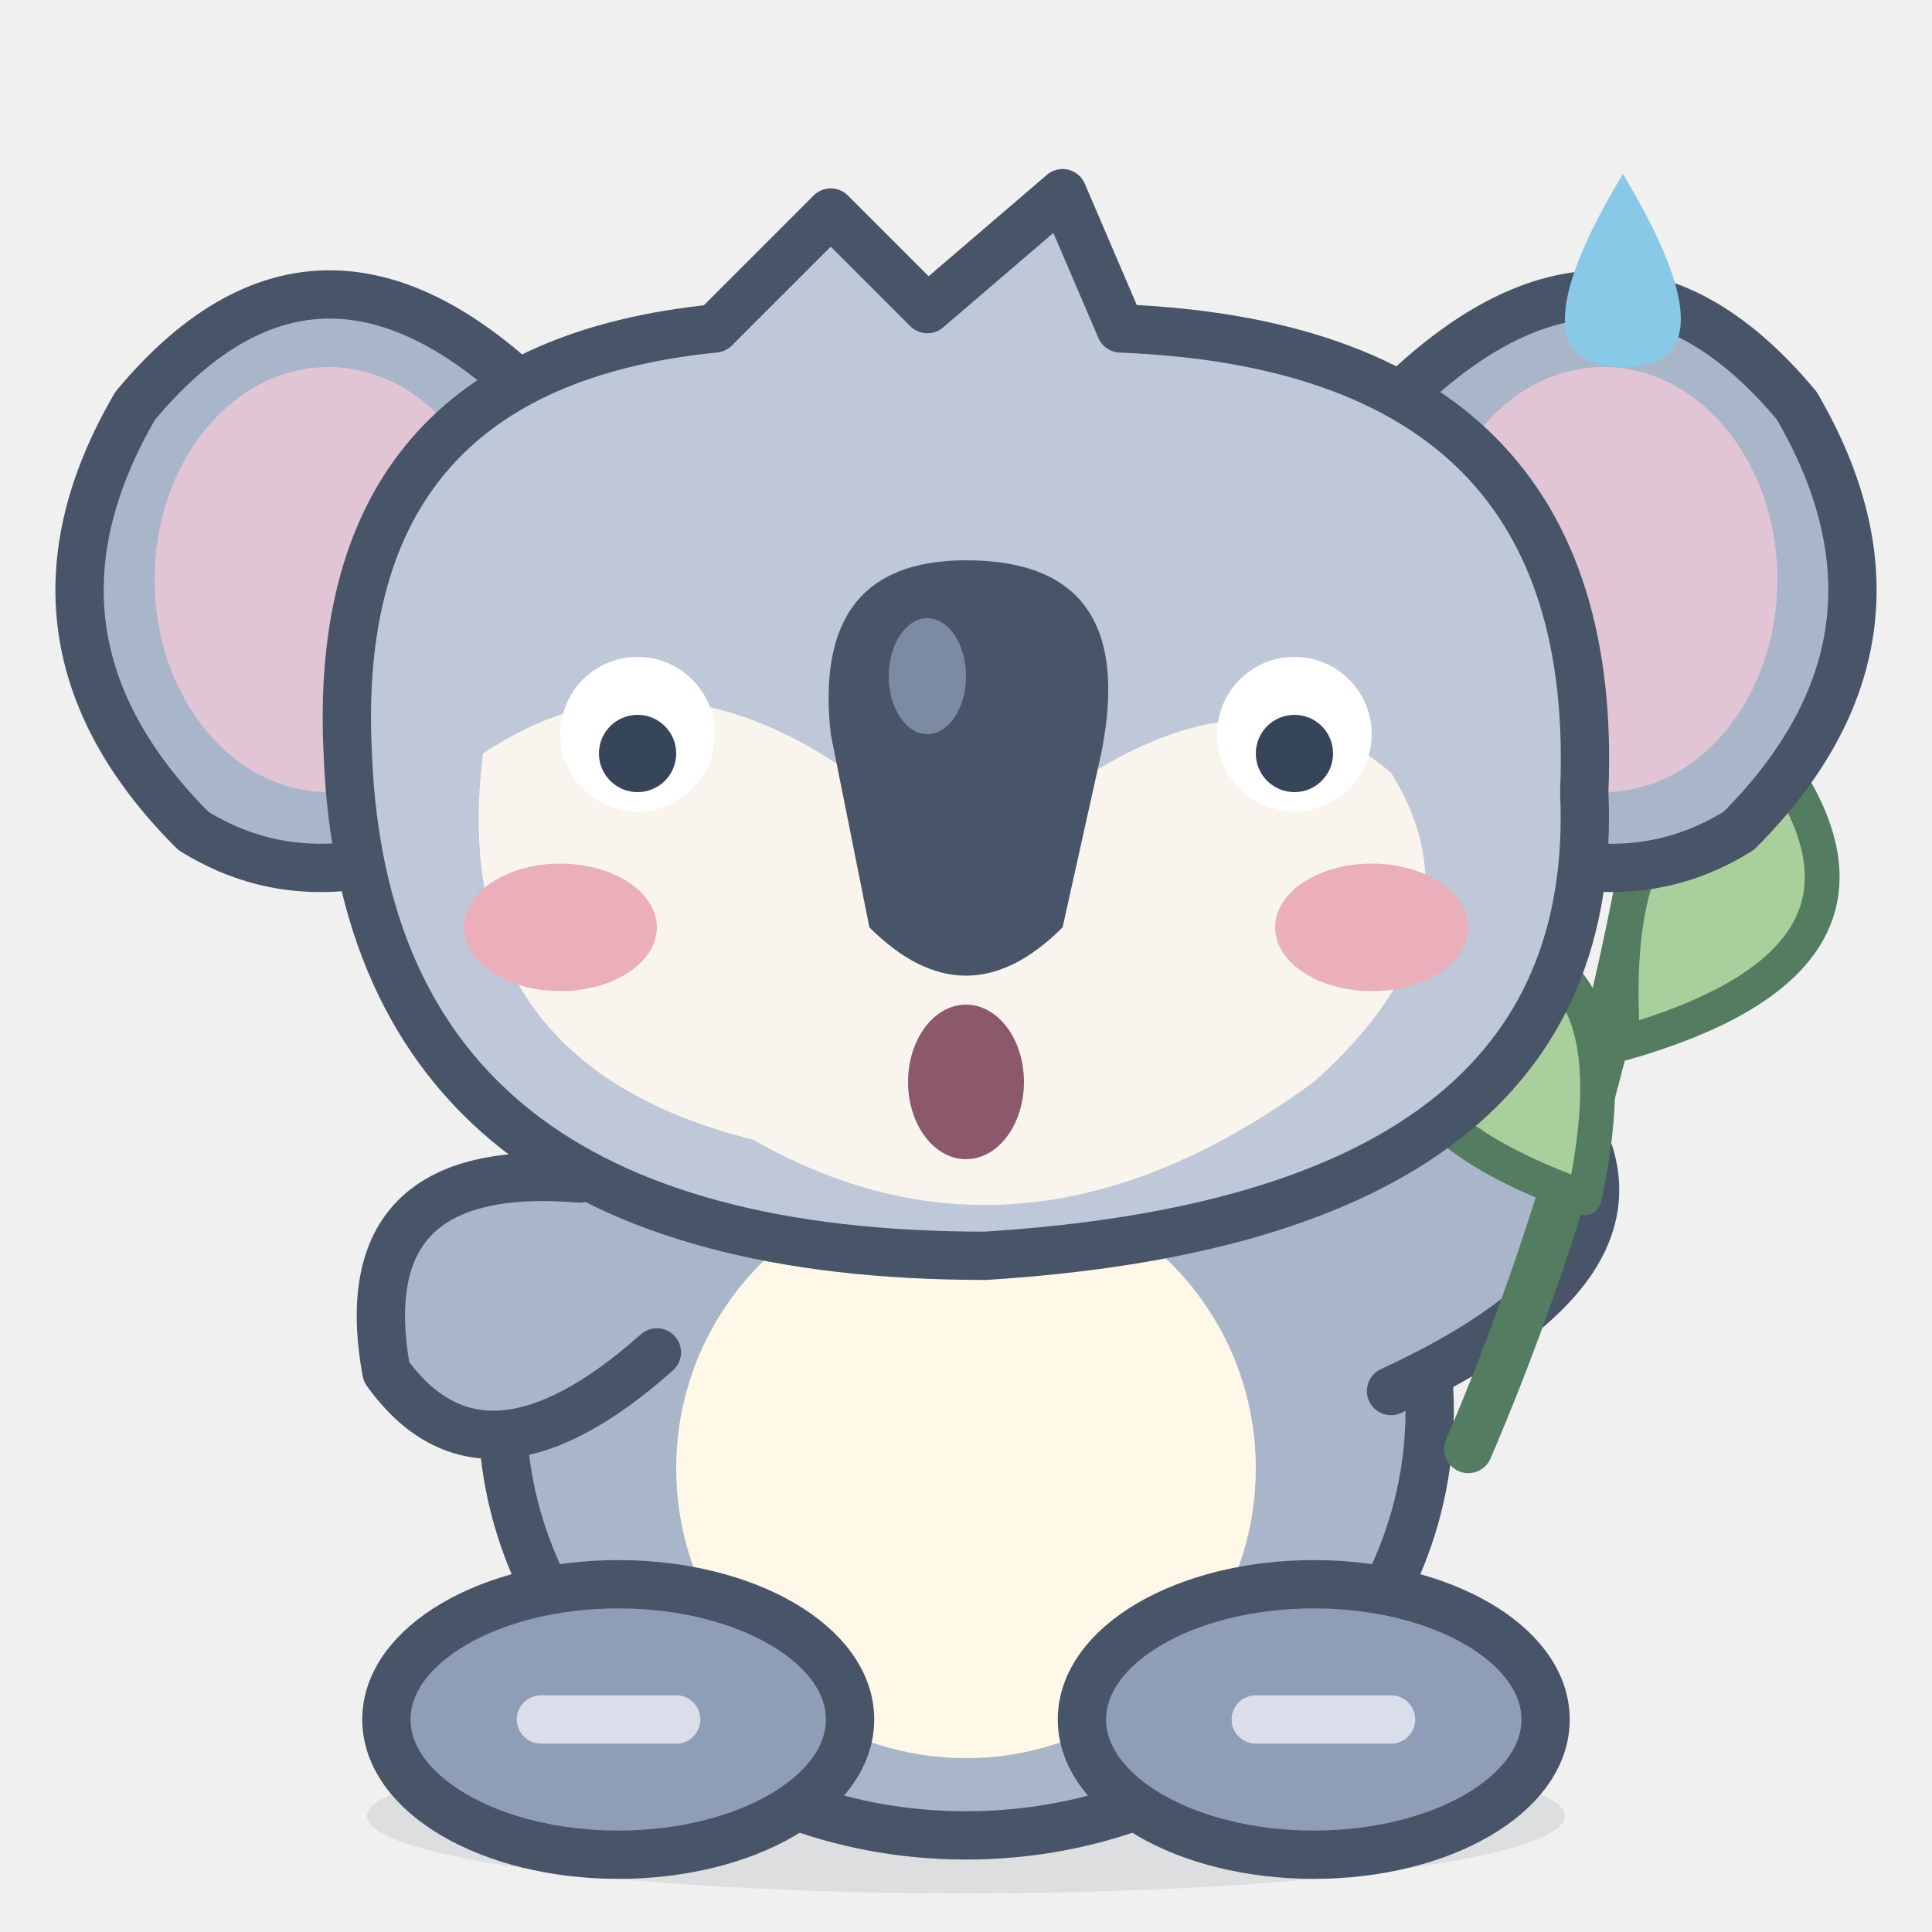
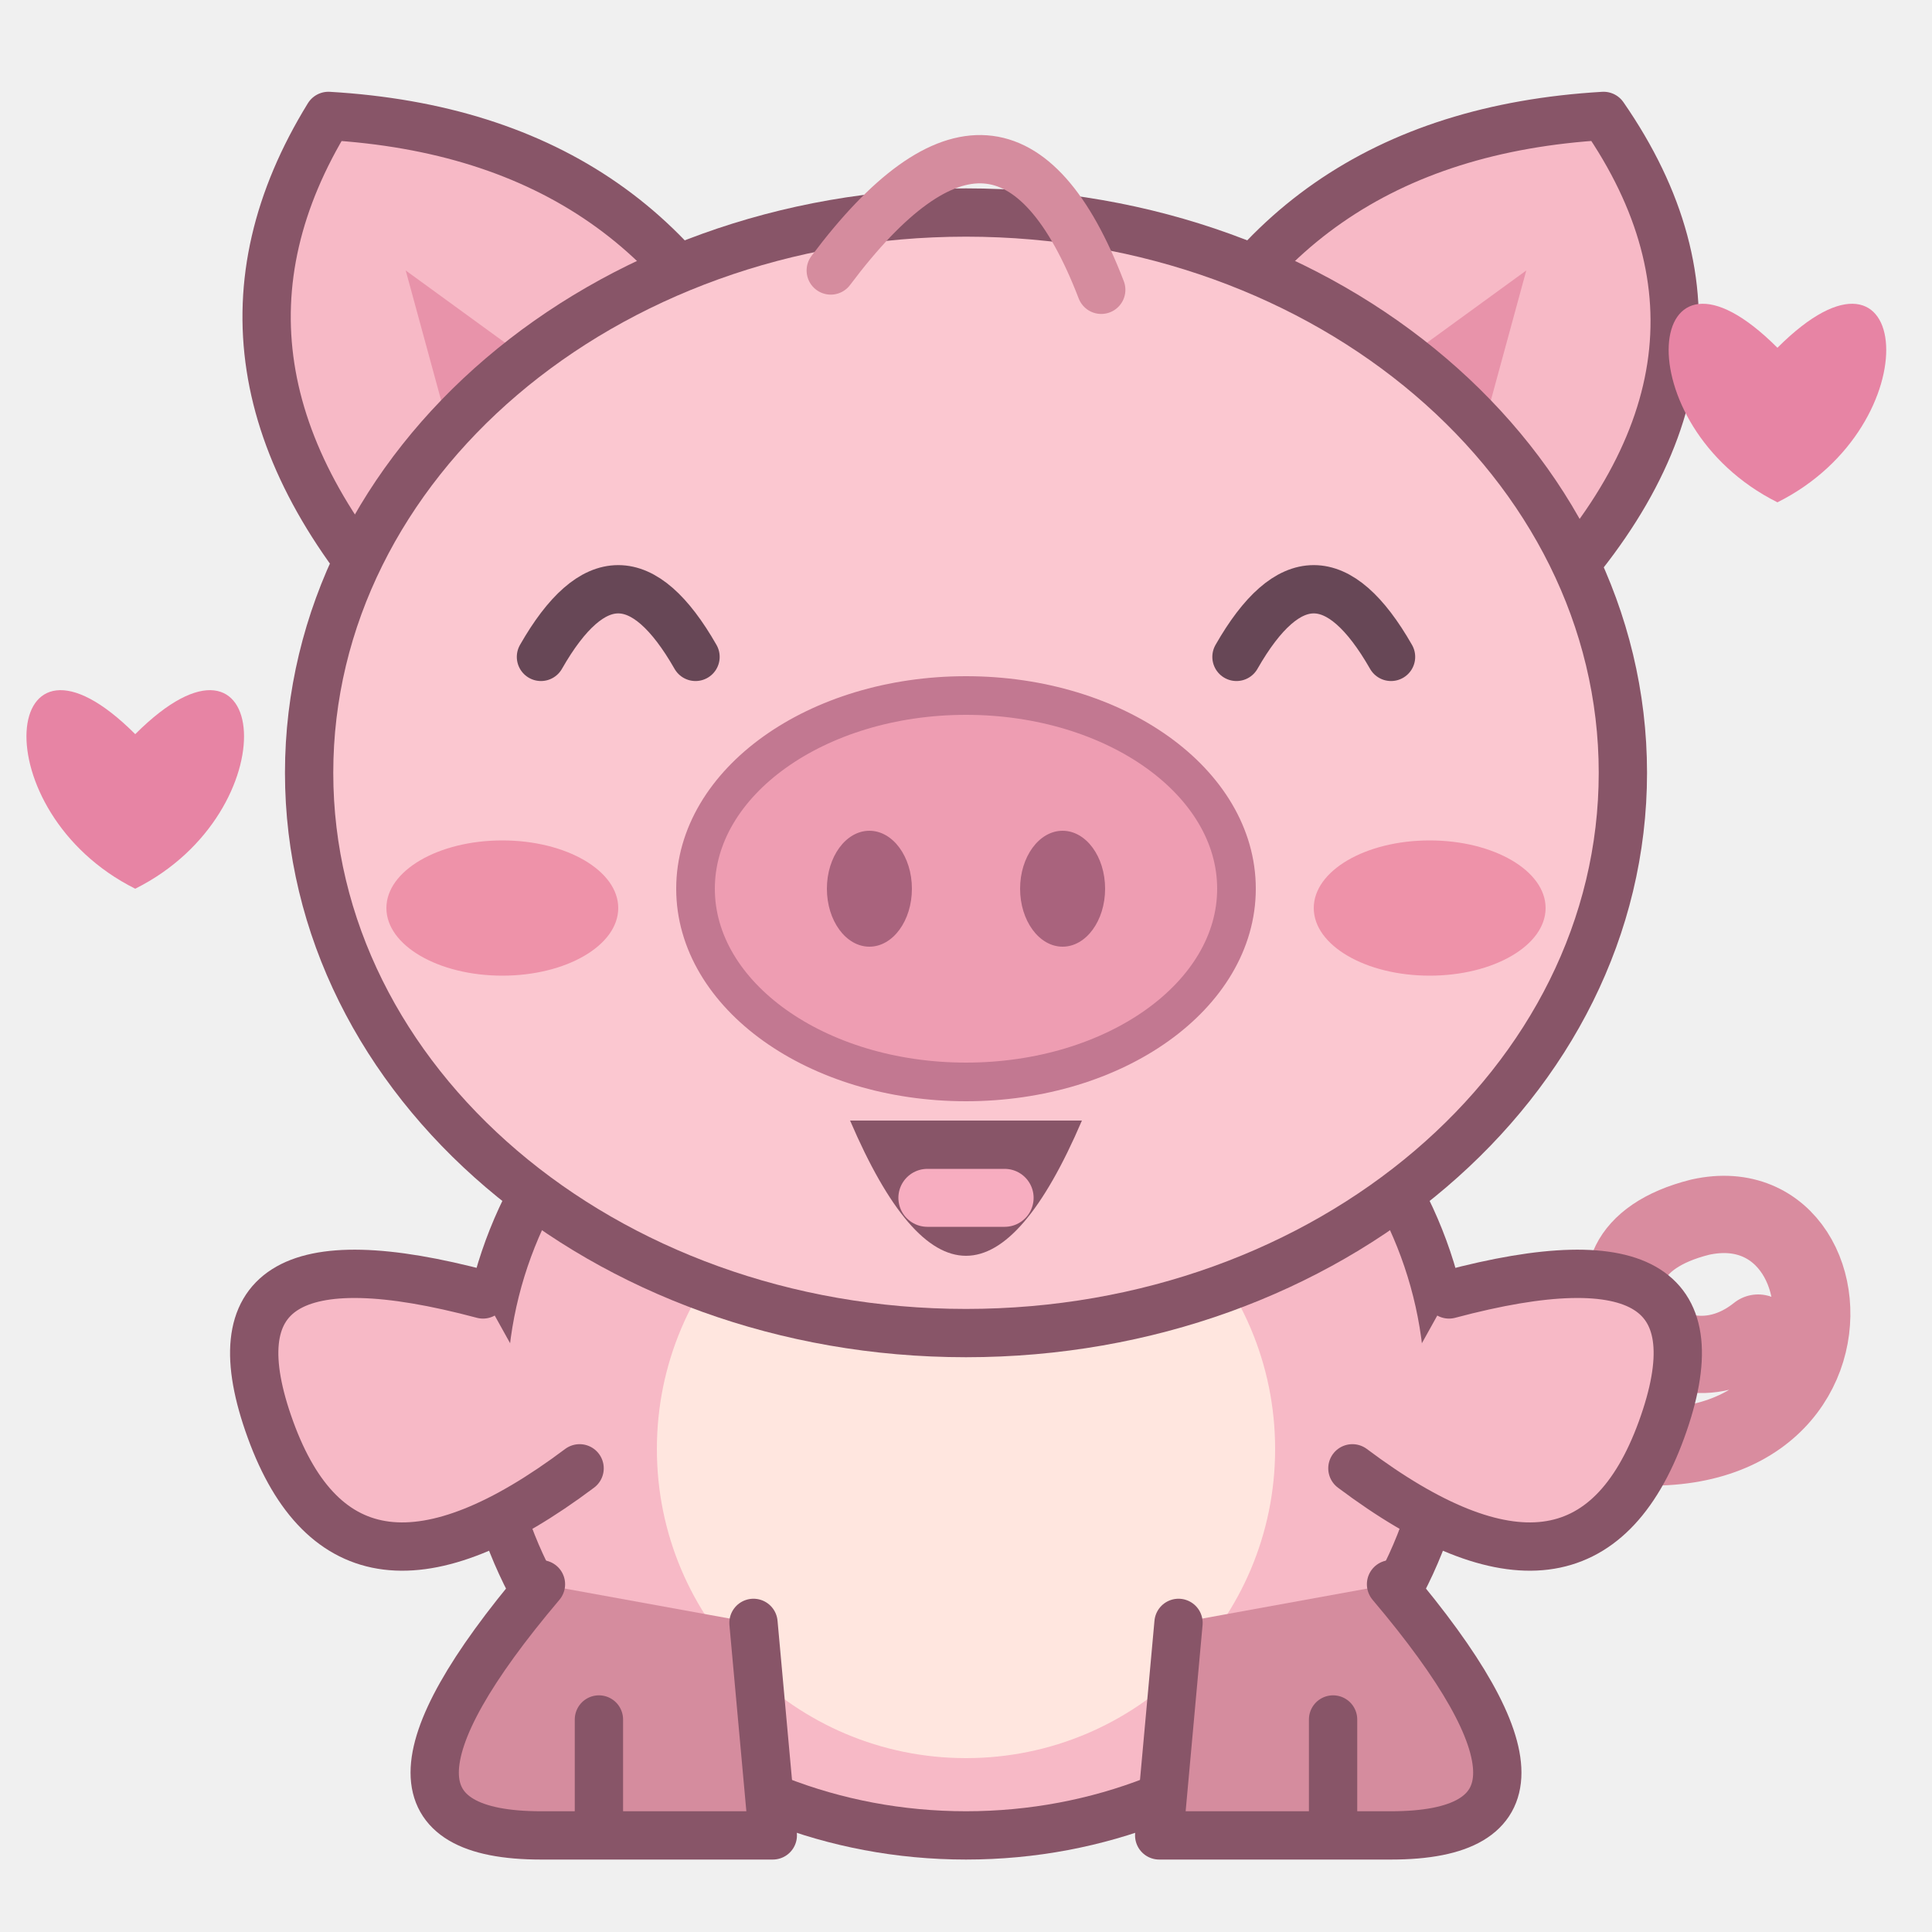
<svg xmlns="http://www.w3.org/2000/svg" width="256" height="256" viewBox="0 0 100 100">
  <defs>
    <g id="yo-body" stroke="#285841" stroke-width="2.5" stroke-linejoin="round" stroke-linecap="round">
      <ellipse cx="51" cy="94" rx="33" ry="4" fill="#285841" opacity=".12" stroke="none" />
      <path d="M66 71Q88 82 91 61Q100 83 74 86" fill="#78CE72" />
      <path d="M64 28l12-3-3 13 10 3-8 10 8 8-14 5" fill="#FF997D" />
      <path d="M39 57Q23 67 33 85Q51 96 70 81L68 55" fill="#78CE72" />
      <ellipse cx="49" cy="73" rx="14" ry="17" fill="#FFFBE4" stroke="none" />
      <path d="M33 83Q20 81 19 91Q20 96 41 94L44 87" fill="#EF9870" />
      <path d="M59 85Q65 80 73 86Q85 86 81 94H59Z" fill="#EF9870" />
      <path d="M21 91h19M61 91h18" stroke="#FFCE9E" />
      <path d="M65 62Q79 57 78 65Q76 72 68 74" fill="#78CE72" />
      <path d="M30 37Q27 14 40 12Q48 9 51 19Q57 6 65 12Q77 20 72 40L64 55H37Z" fill="#78CE72" />
      <ellipse cx="41" cy="29" rx="8" ry="13" fill="#FFFDF4" stroke="none" />
      <ellipse cx="60" cy="27" rx="8" ry="13" fill="#FFFDF4" stroke="none" />
    </g>
    <symbol id="yo" viewBox="0 0 100 100">
      <use href="#yo-body" />
      <ellipse cx="43" cy="29" rx="3.5" ry="7" fill="#253D32" />
      <ellipse cx="61" cy="27" rx="3.5" ry="7" fill="#253D32" />
      <circle cx="44" cy="26" r="1.4" fill="white" />
      <circle cx="62" cy="24" r="1.4" fill="white" />
      <g stroke="#285841" stroke-width="2.5" stroke-linecap="round">
        <path d="M65 39Q57 30 37 33Q12 32 12 48Q12 65 38 64Q60 66 68 53" fill="#86DA7B" />
        <path d="M19 42Q27 36 36 38" stroke="#B5EE9B" stroke-width="3" fill="none" />
        <ellipse cx="27" cy="46" rx="1.4" ry="2" fill="#285841" stroke="none" />
        <ellipse cx="40" cy="43" rx="1.4" ry="2" fill="#285841" stroke="none" />
        <ellipse cx="59" cy="53" rx="5" ry="3.2" fill="#F3A79A" stroke="none" />
      </g>
      <path d="M37 57Q47 61 55 56" fill="none" stroke="#285841" stroke-width="2" stroke-linecap="round" />
    </symbol>
    <symbol id="yo-head" viewBox="0 0 100 100">
      <use href="#yo-body" />
      <ellipse cx="43" cy="29" rx="3.5" ry="7" fill="#253D32" />
      <ellipse cx="61" cy="27" rx="3.5" ry="7" fill="#253D32" />
      <circle cx="44" cy="26" r="1.4" fill="white" />
      <circle cx="62" cy="24" r="1.4" fill="white" />
      <g stroke="#285841" stroke-width="2.5" stroke-linecap="round">
        <path d="M65 39Q57 30 37 33Q12 32 12 48Q12 65 38 64Q60 66 68 53" fill="#86DA7B" />
        <path d="M19 42Q27 36 36 38" stroke="#B5EE9B" stroke-width="3" fill="none" />
        <ellipse cx="27" cy="46" rx="1.4" ry="2" fill="#285841" stroke="none" />
        <ellipse cx="40" cy="43" rx="1.4" ry="2" fill="#285841" stroke="none" />
        <ellipse cx="59" cy="53" rx="5" ry="3.2" fill="#F3A79A" stroke="none" />
      </g>
      <path d="M37 57Q47 61 55 56" fill="none" stroke="#285841" stroke-width="2" stroke-linecap="round" />
    </symbol>
    <symbol id="yo-happy" viewBox="0 0 100 100">
      <use href="#yo-body" />
      <path d="M37 29q5-8 10 0M55 27q5-8 10 0" stroke="#285841" stroke-width="3" fill="none" stroke-linecap="round" />
      <g stroke="#285841" stroke-width="2.5" stroke-linecap="round">
        <path d="M65 39Q57 30 37 33Q12 32 12 48Q12 65 38 64Q60 66 68 53" fill="#86DA7B" />
        <path d="M19 42Q27 36 36 38" stroke="#B5EE9B" stroke-width="3" fill="none" />
        <ellipse cx="27" cy="46" rx="1.4" ry="2" fill="#285841" stroke="none" />
        <ellipse cx="40" cy="43" rx="1.4" ry="2" fill="#285841" stroke="none" />
        <ellipse cx="59" cy="53" rx="5" ry="3.2" fill="#F3A79A" stroke="none" />
      </g>
      <path d="M35 55Q46 72 56 55Z" fill="#864A4F" />
      <path d="M40 60q6-4 11 0" stroke="#F9ADAF" stroke-width="3" />
      <path d="M12 15v10M7 20h10M84 32v8M80 36h8" stroke="#E9AE39" stroke-width="3" stroke-linecap="round" />
    </symbol>
    <symbol id="yo-oops" viewBox="0 0 100 100">
      <use href="#yo-body" />
      <ellipse cx="43" cy="29" rx="3.5" ry="7" fill="#253D32" />
      <ellipse cx="61" cy="27" rx="3.5" ry="7" fill="#253D32" />
      <circle cx="44" cy="26" r="1.4" fill="white" />
      <circle cx="62" cy="24" r="1.4" fill="white" />
      <g stroke="#285841" stroke-width="2.5" stroke-linecap="round">
        <path d="M65 39Q57 30 37 33Q12 32 12 48Q12 65 38 64Q60 66 68 53" fill="#86DA7B" />
        <path d="M19 42Q27 36 36 38" stroke="#B5EE9B" stroke-width="3" fill="none" />
        <ellipse cx="27" cy="46" rx="1.4" ry="2" fill="#285841" stroke="none" />
        <ellipse cx="40" cy="43" rx="1.4" ry="2" fill="#285841" stroke="none" />
        <ellipse cx="59" cy="53" rx="5" ry="3.2" fill="#F3A79A" stroke="none" />
      </g>
      <ellipse cx="46" cy="57" rx="3" ry="4" fill="#864A4F" />
      <path d="M80 17q-9 13 0 13q8 0 0-13" fill="#8DCFEF" />
    </symbol>
    <g id="ko-body" stroke="#485568" stroke-width="2.5" stroke-linecap="round" stroke-linejoin="round">
      <ellipse cx="50" cy="94" rx="31" ry="4" fill="#485568" opacity=".12" stroke="none" />
      <ellipse cx="50" cy="73" rx="24" ry="22" fill="#A9B6C9" />
      <ellipse cx="50" cy="76" rx="15" ry="15" fill="#FFF8E9" stroke="none" />
      <ellipse cx="32" cy="89" rx="12" ry="7" fill="#8F9EB6" />
      <ellipse cx="68" cy="89" rx="12" ry="7" fill="#8F9EB6" />
      <path d="M28 89h7M65 89h7" stroke="#DADEEB" />
      <path d="M30 61Q18 60 20 71Q25 78 34 70" fill="#A9B6C9" />
      <path d="M68 61Q78 52 82 59Q85 66 72 72" fill="#A9B6C9" />
      <path d="M76 75Q82 61 85 45" stroke="#537C61" />
      <path d="M82 62Q68 57 75 49Q85 48 82 62M84 54Q83 39 93 41Q98 50 84 54" fill="#A9CF9C" stroke="#537C61" stroke-width="1.8" />
      <path d="M29 22Q17 9 7 21Q0 33 10 43Q18 48 29 40M71 22Q83 9 93 21Q100 33 90 43Q82 48 71 40" fill="#A9B6C9" />
      <ellipse cx="17" cy="30" rx="9" ry="11" fill="#E1C5D5" stroke="none" />
      <ellipse cx="83" cy="30" rx="9" ry="11" fill="#E1C5D5" stroke="none" />
      <path d="M18 39Q17 19 37 17L43 11L48 16L55 10L58 17Q83 18 82 41Q83 63 51 65Q19 65 18 39Z" fill="#BEC8D8" />
      <path d="M25 39Q23 55 39 59Q53 67 68 56Q77 48 72 40Q65 34 55 41Q49 43 44 40Q34 33 25 39" fill="#F9F5EE" stroke="none" />
      <ellipse cx="29" cy="48" rx="5" ry="3.3" fill="#EBAFBC" stroke="none" />
      <ellipse cx="71" cy="48" rx="5" ry="3.3" fill="#EBAFBC" stroke="none" />
      <path d="M43 38Q42 29 50 29Q59 29 57 39L55 48Q50 53 45 48Z" fill="#485568" stroke="none" />
      <ellipse cx="48" cy="35" rx="2" ry="3" fill="#7C8BA2" stroke="none" />
    </g>
    <symbol id="ko" viewBox="0 0 100 100">
      <use href="#ko-body" />
      <g class="mascot-eyes" fill="#364559">
        <ellipse cx="33" cy="38" rx="3" ry="4" />
        <ellipse cx="67" cy="38" rx="3" ry="4" />
        <circle cx="34" cy="36.5" r="1" fill="white" />
        <circle cx="68" cy="36.5" r="1" fill="white" />
      </g>
      <path d="M45 55Q50 60 55 55" fill="none" stroke="#485568" stroke-width="2" stroke-linecap="round" />
    </symbol>
    <symbol id="ko-head" viewBox="0 0 100 100">
      <use href="#ko" />
    </symbol>
    <g id="pig-body" stroke="#885568" stroke-width="2.5" stroke-linecap="round" stroke-linejoin="round">
      <path d="M77 73c20 8 20-12 11-10-8 2-2 10 3 6" fill="none" stroke="#D98C9F" stroke-width="4" />
      <ellipse cx="50" cy="72" rx="25" ry="23" fill="#F7B9C6" />
      <ellipse cx="50" cy="75" rx="16" ry="16" fill="#FFE6DF" stroke="none" />
      <path d="M28 82q-11 13 0 13h12l-1-11M61 84l-1 11h12q11 0 0-13" fill="#D58C9E" />
      <path d="M31 89v5M69 89v5" fill="none" />
      <path d="M25 67q-15-4-11 7t16 2M75 67q15-4 11 7t-16 2" fill="#F7B9C6" />
      <path d="M21 32Q9 19 17 6q17 1 23 16M60 22Q66 7 83 6q9 13-4 26" fill="#F7B9C6" />
      <path d="M24 25l-3-11 11 8M68 22l11-8-3 11" fill="#E893AA" stroke="none" />
      <ellipse cx="50" cy="40" rx="34" ry="29" fill="#FBC7D0" />
      <path d="M43 14q9-12 14 1" fill="none" stroke="#D58C9E" />
      <ellipse cx="26" cy="47" rx="6" ry="3.5" fill="#EE92A9" stroke="none" />
      <ellipse cx="74" cy="47" rx="6" ry="3.5" fill="#EE92A9" stroke="none" />
      <ellipse cx="50" cy="46" rx="14" ry="10" fill="#EE9DB2" stroke="#C27891" stroke-width="2" />
      <ellipse cx="45" cy="46" rx="2.2" ry="3" fill="#A9637D" stroke="none" />
      <ellipse cx="55" cy="46" rx="2.2" ry="3" fill="#A9637D" stroke="none" />
    </g>
    <symbol id="pig" viewBox="0 0 100 100">
      <use href="#pig-body" />
      <g class="mascot-eyes" fill="#674756">
        <ellipse cx="32" cy="33" rx="3" ry="4" />
        <ellipse cx="68" cy="33" rx="3" ry="4" />
        <circle cx="33" cy="31.5" r="1" fill="white" />
        <circle cx="69" cy="31.5" r="1" fill="white" />
      </g>
      <path d="M45 60q5 5 10 0" fill="none" stroke="#885568" stroke-width="2" stroke-linecap="round" />
    </symbol>
    <symbol id="pig-head" viewBox="0 0 100 100">
      <use href="#pig" />
    </symbol>
    <symbol id="pig-happy" viewBox="0 0 100 100">
      <use href="#pig-body" />
      <path d="M28 34q4-7 8 0M64 34q4-7 8 0" fill="none" stroke="#674756" stroke-width="2.5" stroke-linecap="round" />
      <path d="M44 58q6 14 12 0Z" fill="#885568" />
      <path d="M48 62h4" stroke="#F7ADC0" stroke-width="3" stroke-linecap="round" />
      <path d="M7 38c-7-7-8 4 0 8 8-4 7-15 0-8M92 18c-7-7-8 4 0 8 8-4 7-15 0-8" fill="#E784A4" />
    </symbol>
    <symbol id="pig-oops" viewBox="0 0 100 100">
      <use href="#pig-body" />
      <circle cx="32" cy="33" r="4" fill="white" />
      <circle cx="68" cy="33" r="4" fill="white" />
      <circle cx="32" cy="34" r="2" fill="#674756" />
      <circle cx="68" cy="34" r="2" fill="#674756" />
      <ellipse cx="50" cy="61" rx="3" ry="4" fill="#885568" />
      <path d="M89 27q-6 10 0 10q6 0 0-10" fill="#88C9E7" />
    </symbol>
    <symbol id="ko-happy" viewBox="0 0 100 100">
      <use href="#ko-body" />
      <path d="M29 39q4-7 8 0M63 39q4-7 8 0" fill="none" stroke="#485568" stroke-width="2.5" stroke-linecap="round" />
      <path d="M43 53Q50 68 57 53Z" fill="#8B596B" />
      <path d="M47 58q3-2 6 0" fill="none" stroke="#F1ABB9" stroke-width="3" />
      <path d="M9 56v8M5 60h8M90 10v8M86 14h8" stroke="#D5AB49" stroke-width="2.5" stroke-linecap="round" />
    </symbol>
    <symbol id="ko-oops" viewBox="0 0 100 100">
      <use href="#ko-body" />
      <circle cx="33" cy="38" r="4" fill="white" />
      <circle cx="67" cy="38" r="4" fill="white" />
      <circle cx="33" cy="39" r="2" fill="#364559" />
      <circle cx="67" cy="39" r="2" fill="#364559" />
      <ellipse cx="50" cy="56" rx="3" ry="4" fill="#8B596B" />
      <path d="M84 9q-6 10 0 10q6 0 0-10" fill="#88C9E7" />
    </symbol>
    <symbol id="egg" viewBox="0 0 100 100">
      <path d="M50 12 C 30 12, 22 40, 22 58 C 22 78, 34 90, 50 90 C 66 90, 78 78, 78 58 C 78 40, 70 12, 50 12 Z" fill="#FFFDF7" stroke="#8FA394" stroke-width="3" />
      <circle cx="40" cy="40" r="5" fill="#7FCB85" />
      <circle cx="58" cy="52" r="6" fill="#7FCB85" />
      <circle cx="42" cy="66" r="4.5" fill="#7FCB85" />
      <circle cx="60" cy="30" r="3.5" fill="#7FCB85" />
    </symbol>
    <symbol id="xmark" viewBox="0 0 100 100">
      <path d="M22 22 L78 78 M78 22 L22 78" stroke="#2B3A2E" stroke-width="14" stroke-linecap="round" />
    </symbol>
    <symbol id="i-undo" viewBox="0 0 24 24">
      <path d="M9 14 4 9l5-5" fill="none" stroke="currentColor" stroke-width="2.4" stroke-linecap="round" stroke-linejoin="round" />
      <path d="M4 9h9.5a5.5 5.5 0 0 1 0 11H11" fill="none" stroke="currentColor" stroke-width="2.4" stroke-linecap="round" />
    </symbol>
    <symbol id="i-bulb" viewBox="0 0 24 24">
      <path d="M9 18h6M10 21h4" stroke="currentColor" stroke-width="2.4" stroke-linecap="round" />
      <path d="M12 3a6.5 6.5 0 0 0-3.8 11.8c.5.4.8 1 .8 1.7V17h6v-.5c0-.7.3-1.3.8-1.7A6.5 6.5 0 0 0 12 3Z" fill="none" stroke="currentColor" stroke-width="2.4" stroke-linejoin="round" />
    </symbol>
    <symbol id="i-clear" viewBox="0 0 24 24">
      <path d="M4 12a8 8 0 1 0 2.3-5.7" fill="none" stroke="currentColor" stroke-width="2.4" stroke-linecap="round" />
      <path d="M6 3v4h4" fill="none" stroke="currentColor" stroke-width="2.4" stroke-linecap="round" stroke-linejoin="round" />
    </symbol>
    <symbol id="i-next" viewBox="0 0 24 24">
      <path d="M5 12h13M13 6l6 6-6 6" fill="none" stroke="currentColor" stroke-width="2.6" stroke-linecap="round" stroke-linejoin="round" />
    </symbol>
    <symbol id="i-gear" viewBox="0 0 24 24">
      <circle cx="12" cy="12" r="3.2" fill="none" stroke="currentColor" stroke-width="2.2" />
      <path d="M12 2.5v3M12 18.5v3M2.5 12h3M18.5 12h3M5.3 5.3l2.1 2.1M16.6 16.6l2.1 2.1M5.3 18.7l2.1-2.1M16.6 7.4l2.1-2.1" stroke="currentColor" stroke-width="2.2" stroke-linecap="round" />
    </symbol>
    <symbol id="i-help" viewBox="0 0 24 24">
      <circle cx="12" cy="12" r="9.5" fill="none" stroke="currentColor" stroke-width="2.2" />
      <path d="M9.5 9.5a2.5 2.5 0 1 1 3.5 2.3c-.7.4-1 .9-1 1.7" fill="none" stroke="currentColor" stroke-width="2.2" stroke-linecap="round" />
      <circle cx="12" cy="17" r="1.3" fill="currentColor" />
    </symbol>
    <symbol id="i-share" viewBox="0 0 24 24">
      <path d="M12 3v12M8 7l4-4 4 4" fill="none" stroke="currentColor" stroke-width="2.4" stroke-linecap="round" stroke-linejoin="round" />
      <path d="M5 12v7a1 1 0 0 0 1 1h12a1 1 0 0 0 1-1v-7" fill="none" stroke="currentColor" stroke-width="2.4" stroke-linecap="round" />
    </symbol>
    <symbol id="i-flame" viewBox="0 0 24 24">
      <path d="M12 22c4.4 0 7-2.8 7-6.6 0-3.2-2-5.3-3.4-7.2-.5 1.4-1.3 2.3-2.4 2.6.3-3-1-6.3-3.6-7.8.2 2.6-1 4.4-2.4 6.2C5.9 10.9 5 12.7 5 15.4 5 19.2 7.6 22 12 22Z" fill="currentColor" />
    </symbol>
  </defs>
  <g transform="">
-     <use href="#ko-oops" />
+     <use href="#pig-happy" />
  </g>
</svg>
